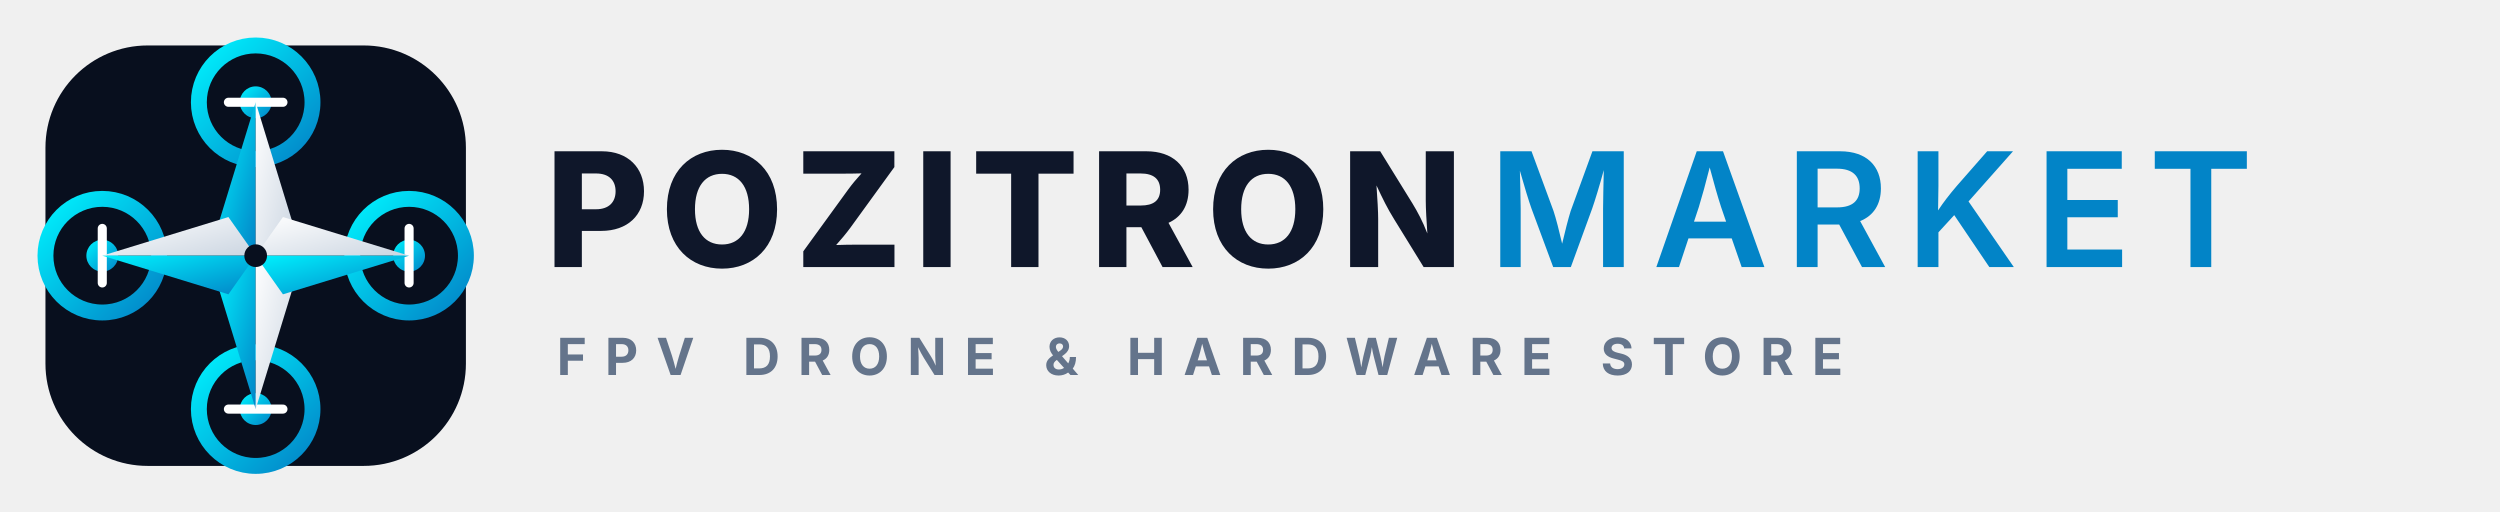
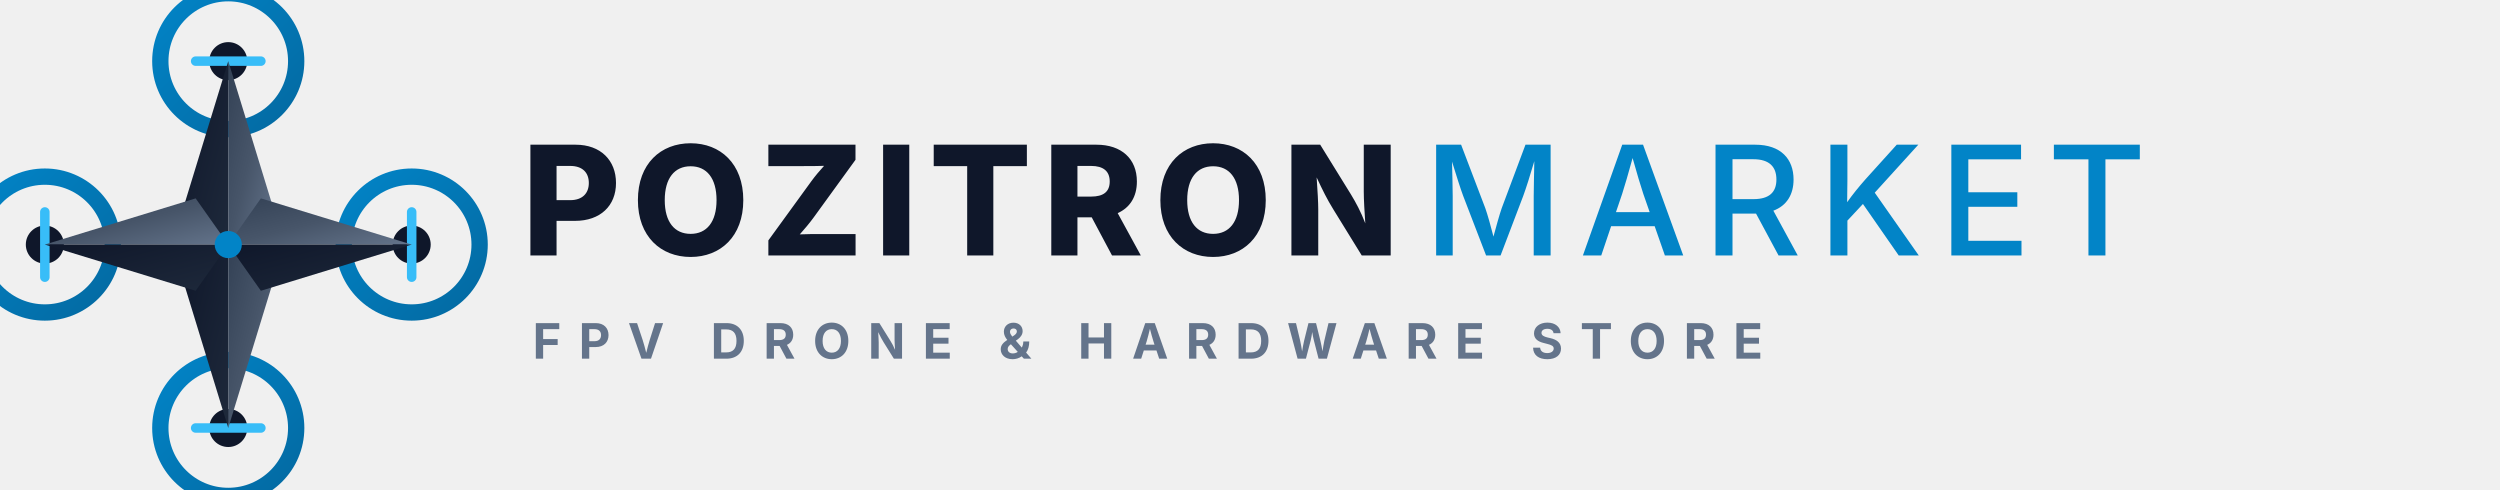
- <svg xmlns="http://www.w3.org/2000/svg" viewBox="0 0 440 90" width="100%" height="100%">
+ <svg xmlns="http://www.w3.org/2000/svg" viewBox="0 0 460 90" width="100%" height="100%">
  <defs>
-     <linearGradient id="pz_logo_cyan" x1="0%" y1="0%" x2="100%" y2="100%">
-       <stop offset="0%" stop-color="#00f2fe" />
-       <stop offset="100%" stop-color="#0284c7" />
+     <linearGradient id="pz_trans_titanium_light" x1="0%" y1="0%" x2="100%" y2="100%">
+       <stop offset="0%" stop-color="#334155" />
+       <stop offset="50%" stop-color="#475569" />
+       <stop offset="100%" stop-color="#64748b" />
    </linearGradient>
-     <linearGradient id="pz_logo_white" x1="0%" y1="0%" x2="100%" y2="100%">
-       <stop offset="0%" stop-color="#ffffff" />
-       <stop offset="100%" stop-color="#cbd5e1" />
+     <linearGradient id="pz_trans_titanium_dark" x1="0%" y1="0%" x2="100%" y2="100%">
+       <stop offset="0%" stop-color="#0f172a" />
+       <stop offset="100%" stop-color="#1e293b" />
+     </linearGradient>
+     <linearGradient id="pz_trans_ring" x1="0%" y1="0%" x2="100%" y2="100%">
+       <stop offset="0%" stop-color="#0284c7" />
+       <stop offset="100%" stop-color="#0369a1" />
    </linearGradient>
  </defs>
-   <g transform="translate(8, 8)">
-     <rect width="74" height="74" rx="18" fill="#080f1e" />
-     <g transform="translate(37, 37) scale(0.20)">
-       <circle cx="0" cy="-135" r="50" fill="none" stroke="url(#pz_logo_cyan)" stroke-width="14" />
-       <circle cx="0" cy="-135" r="14" fill="url(#pz_logo_cyan)" />
-       <path d="M -24,-135 L 24,-135" stroke="#ffffff" stroke-width="8" stroke-linecap="round" />
-       <circle cx="0" cy="135" r="50" fill="none" stroke="url(#pz_logo_cyan)" stroke-width="14" />
-       <circle cx="0" cy="135" r="14" fill="url(#pz_logo_cyan)" />
-       <path d="M -24,135 L 24,135" stroke="#ffffff" stroke-width="8" stroke-linecap="round" />
-       <circle cx="-135" cy="0" r="50" fill="none" stroke="url(#pz_logo_cyan)" stroke-width="14" />
-       <circle cx="-135" cy="0" r="14" fill="url(#pz_logo_cyan)" />
-       <path d="M -135,-24 L -135,24" stroke="#ffffff" stroke-width="8" stroke-linecap="round" />
-       <circle cx="135" cy="0" r="50" fill="none" stroke="url(#pz_logo_cyan)" stroke-width="14" />
-       <circle cx="135" cy="0" r="14" fill="url(#pz_logo_cyan)" />
-       <path d="M 135,-24 L 135,24" stroke="#ffffff" stroke-width="8" stroke-linecap="round" />
-       <polygon points="0,-135 -34,-24 0,0" fill="url(#pz_logo_cyan)" />
-       <polygon points="0,-135 34,-24 0,0" fill="url(#pz_logo_white)" />
-       <polygon points="0,135 -34,24 0,0" fill="url(#pz_logo_cyan)" />
-       <polygon points="0,135 34,24 0,0" fill="url(#pz_logo_white)" />
-       <polygon points="-135,0 -24,-34 0,0" fill="url(#pz_logo_white)" />
-       <polygon points="-135,0 -24,34 0,0" fill="url(#pz_logo_cyan)" />
-       <polygon points="135,0 24,-34 0,0" fill="url(#pz_logo_white)" />
-       <polygon points="135,0 24,34 0,0" fill="url(#pz_logo_cyan)" />
-       <circle cx="0" cy="0" r="10" fill="#080f1e" />
-     </g>
+   <g transform="translate(42, 45) scale(0.25)">
+     <circle cx="0" cy="-135" r="50" fill="none" stroke="url(#pz_trans_ring)" stroke-width="12" />
+     <circle cx="0" cy="-135" r="14" fill="#0f172a" />
+     <path d="M -24,-135 L 24,-135" stroke="#38bdf8" stroke-width="7" stroke-linecap="round" />
+     <circle cx="0" cy="135" r="50" fill="none" stroke="url(#pz_trans_ring)" stroke-width="12" />
+     <circle cx="0" cy="135" r="14" fill="#0f172a" />
+     <path d="M -24,135 L 24,135" stroke="#38bdf8" stroke-width="7" stroke-linecap="round" />
+     <circle cx="-135" cy="0" r="50" fill="none" stroke="url(#pz_trans_ring)" stroke-width="12" />
+     <circle cx="-135" cy="0" r="14" fill="#0f172a" />
+     <path d="M -135,-24 L -135,24" stroke="#38bdf8" stroke-width="7" stroke-linecap="round" />
+     <circle cx="135" cy="0" r="50" fill="none" stroke="url(#pz_trans_ring)" stroke-width="12" />
+     <circle cx="135" cy="0" r="14" fill="#0f172a" />
+     <path d="M 135,-24 L 135,24" stroke="#38bdf8" stroke-width="7" stroke-linecap="round" />
+     <polygon points="0,-135 -34,-24 0,0" fill="url(#pz_trans_titanium_dark)" />
+     <polygon points="0,-135 34,-24 0,0" fill="url(#pz_trans_titanium_light)" />
+     <polygon points="0,135 -34,24 0,0" fill="url(#pz_trans_titanium_dark)" />
+     <polygon points="0,135 34,24 0,0" fill="url(#pz_trans_titanium_light)" />
+     <polygon points="-135,0 -24,-34 0,0" fill="url(#pz_trans_titanium_light)" />
+     <polygon points="-135,0 -24,34 0,0" fill="url(#pz_trans_titanium_dark)" />
+     <polygon points="135,0 24,-34 0,0" fill="url(#pz_trans_titanium_light)" />
+     <polygon points="135,0 24,34 0,0" fill="url(#pz_trans_titanium_dark)" />
+     <circle cx="0" cy="0" r="10" fill="#0284c7" />
  </g>
  <text x="96" y="47" font-family="-apple-system, BlinkMacSystemFont, 'Plus Jakarta Sans', 'Inter', 'Segoe UI', Roboto, sans-serif" font-size="28" font-weight="800" letter-spacing="2" fill="#0f172a">POZITRON</text>
-   <text x="262" y="47" font-family="-apple-system, BlinkMacSystemFont, 'Plus Jakarta Sans', 'Inter', 'Segoe UI', Roboto, sans-serif" font-size="28" font-weight="600" letter-spacing="3" fill="#0284c7">MARKET</text>
+   <text x="262" y="47" font-family="-apple-system, BlinkMacSystemFont, 'Plus Jakarta Sans', 'Inter', 'Segoe UI', Roboto, sans-serif" font-size="28" font-weight="500" letter-spacing="3" fill="#0284c7">MARKET</text>
  <text x="98" y="66" font-family="-apple-system, BlinkMacSystemFont, 'Inter', Roboto, sans-serif" font-size="9" font-weight="700" letter-spacing="3.2" fill="#64748b">FPV DRONE &amp; HARDWARE STORE</text>
</svg>
